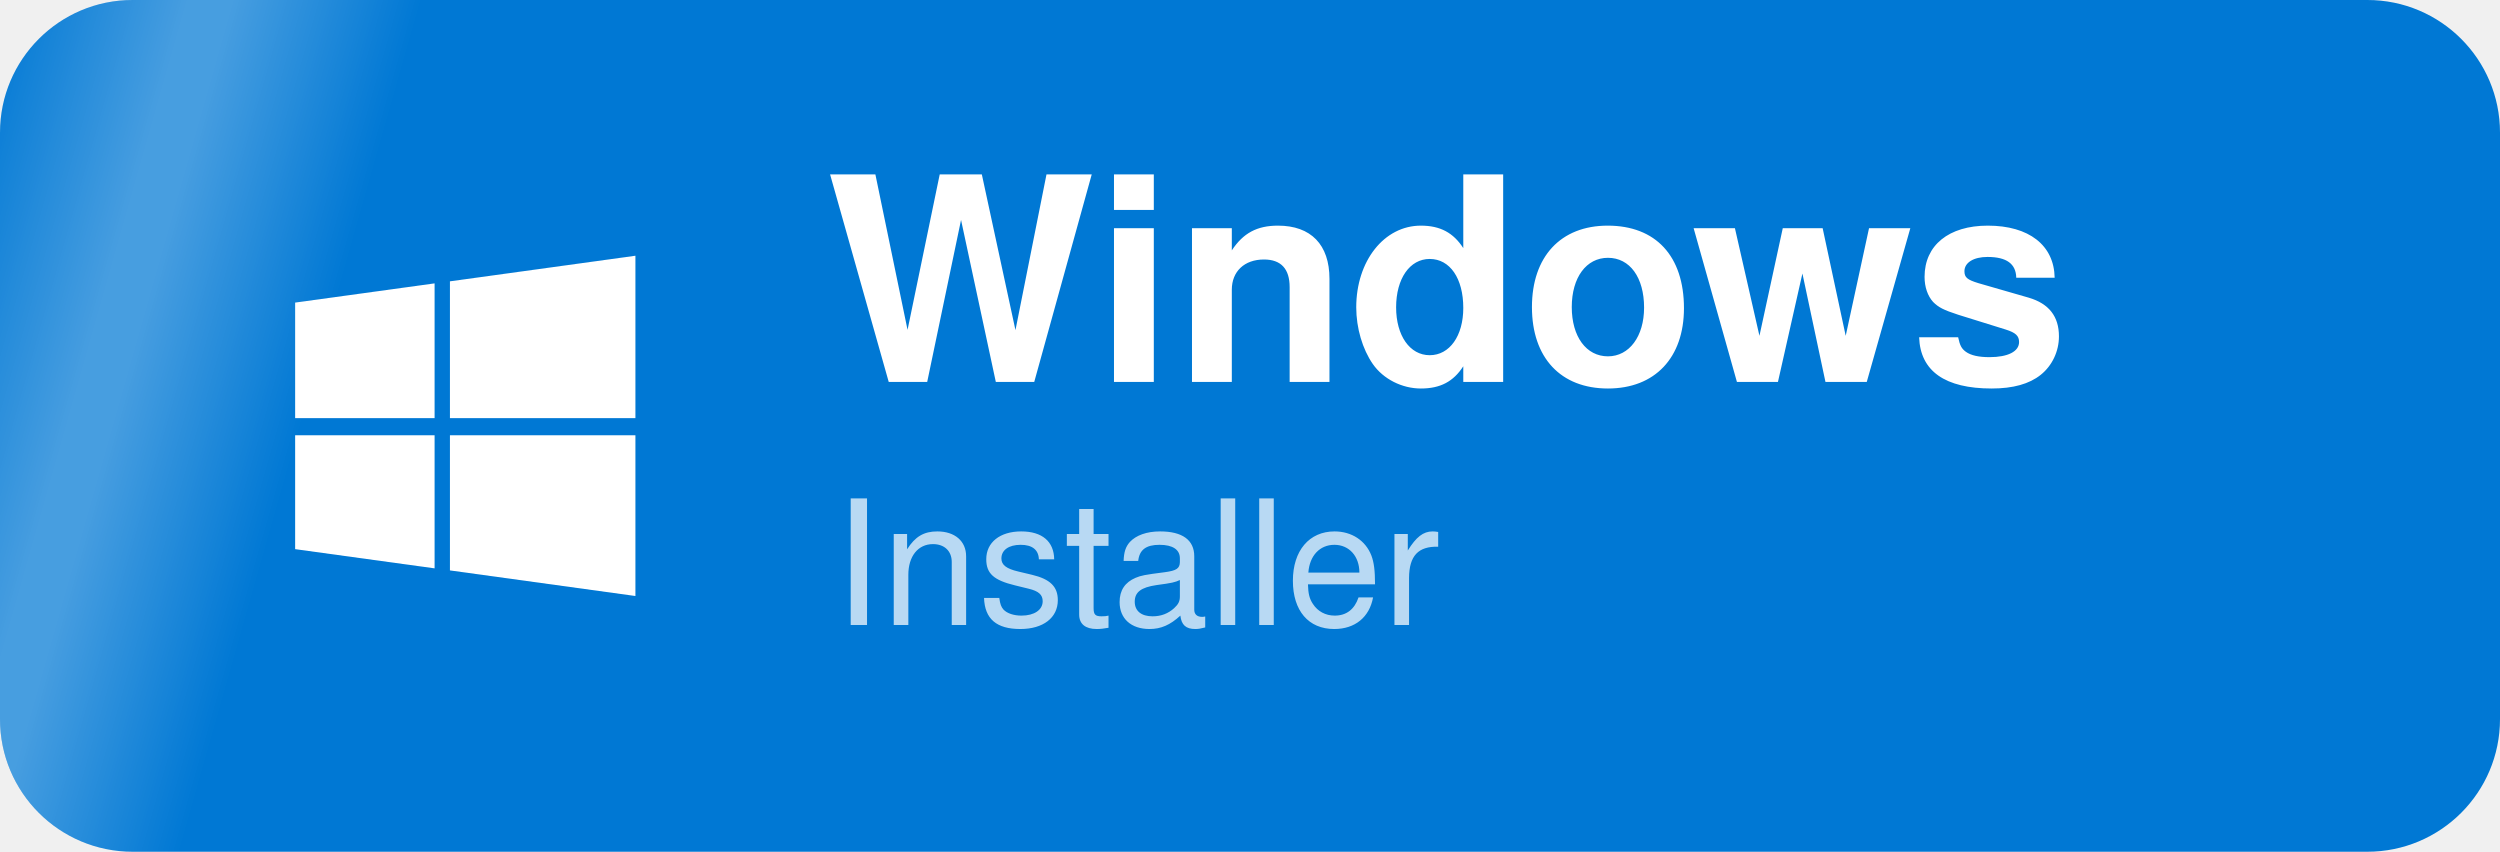
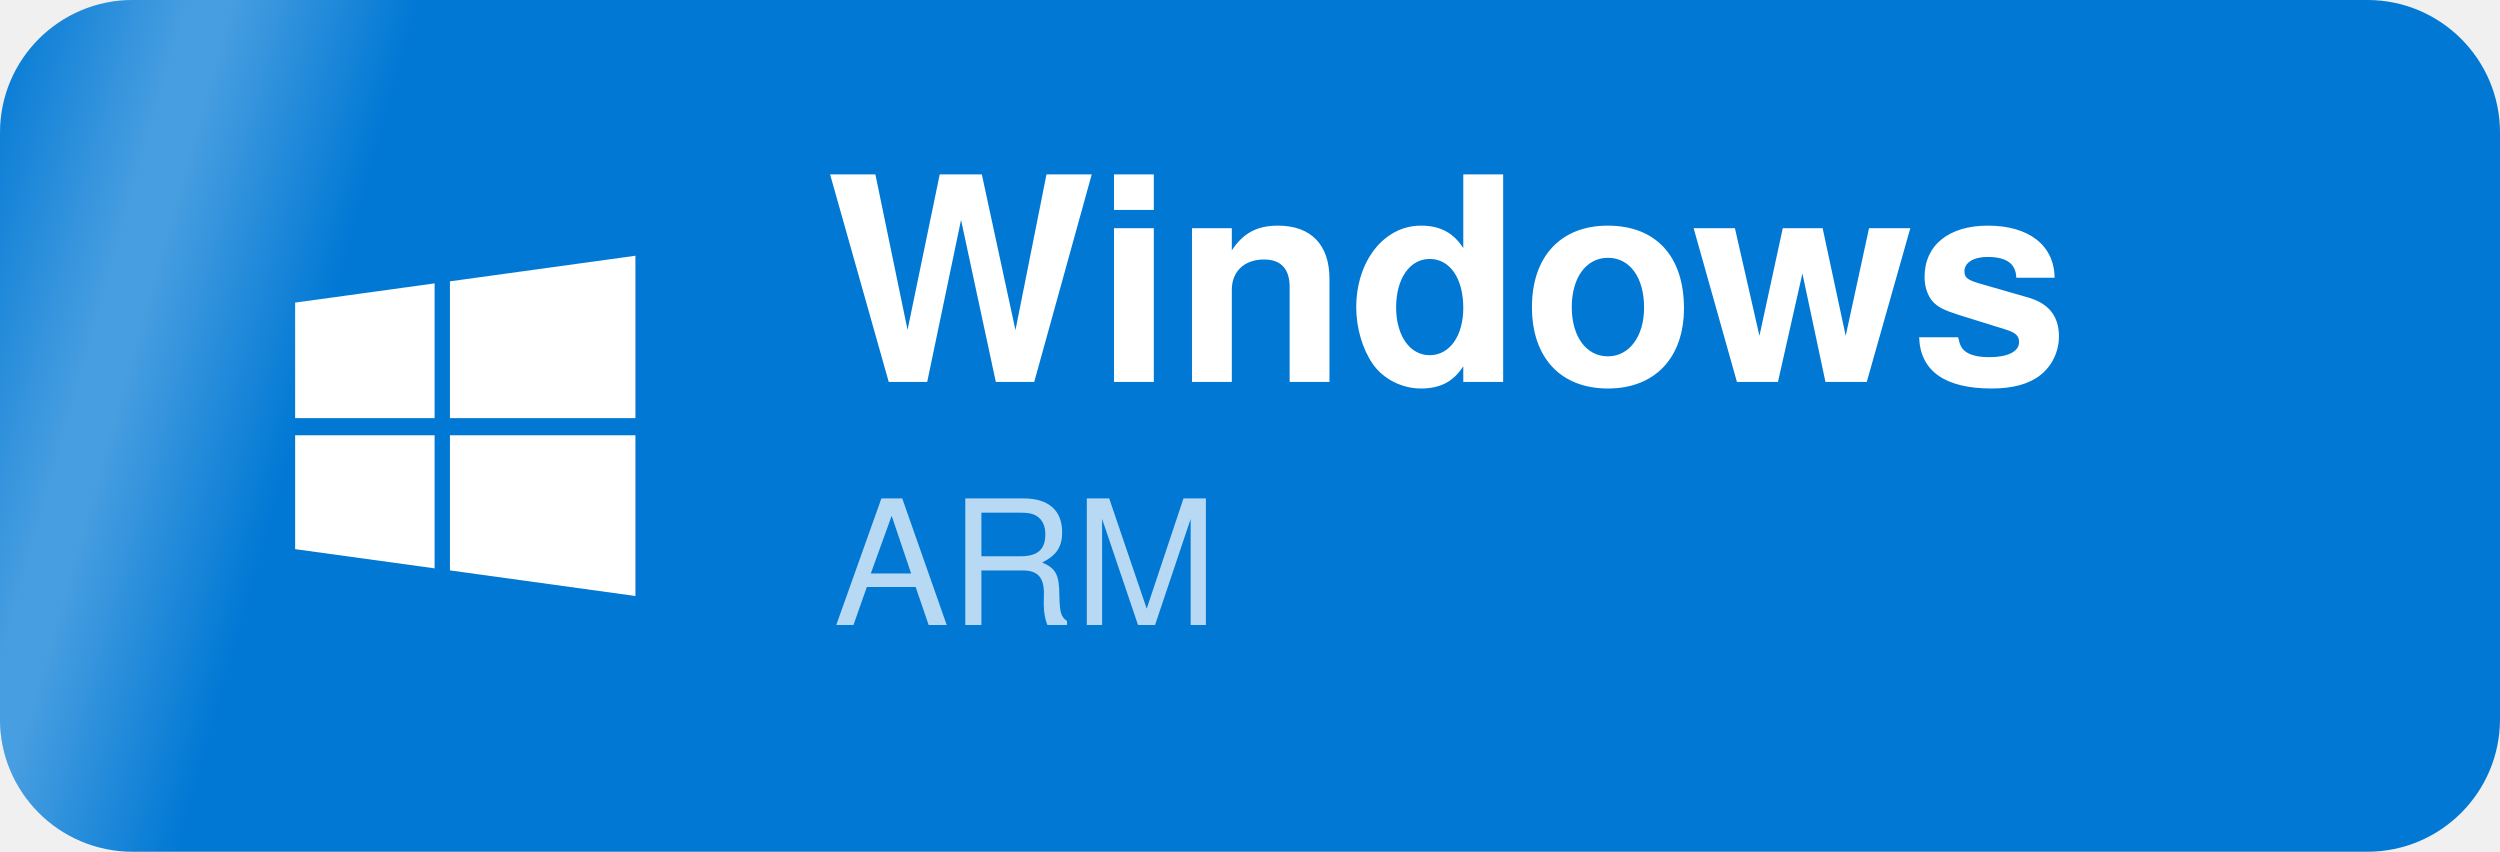
- <svg xmlns="http://www.w3.org/2000/svg" viewBox="0 0 720.0 245.3" width="720.0" height="245.3" role="img" aria-label="Download the Windows installer">
+ <svg xmlns="http://www.w3.org/2000/svg" viewBox="0 0 720.0 245.3" width="720.0" height="245.3" role="img" aria-label="Download for Windows on ARM">
  <defs>
    <clipPath id="edge">
      <rect x="0" y="0" width="720.0" height="245.3" rx="38.2" ry="38.2" />
    </clipPath>
    <linearGradient id="sheen" x1="0" y1="0" x2="1" y2="0">
      <stop offset="0" stop-color="#fff" stop-opacity="0" />
      <stop offset="0.45" stop-color="#fff" stop-opacity="0.28" />
      <stop offset="0.55" stop-color="#fff" stop-opacity="0.28" />
      <stop offset="1" stop-color="#fff" stop-opacity="0" />
    </linearGradient>
  </defs>
  <style>
    @keyframes pass {
      0%       { transform: translateX(-226.6px); }
      12.89%   { transform: translateX(946.6px); }
      100%     { transform: translateX(946.6px); }
    }
-     .band { animation: pass 9.861s linear 2.078s infinite backwards; }
+     .band { animation: pass 9.861s linear 3.743s infinite backwards; }
    @media (prefers-reduced-motion: reduce) {
      .band { animation: none; opacity: 0; }
    }
  </style>
  <rect width="720.0" height="245.3" rx="38.2" ry="38.2" fill="#0078d4" />
  <g transform="translate(85.0 66.65) scale(0.21875)" fill="#ffffff">
    <path d="M0 93.7l183.6-25.3v177.4H0V93.7zm0 324.6l183.6 25.3V268.4H0v149.9zm203.8 28L448 480V268.4H203.8v177.9zm0-380.6v180.1H448V32L203.8 65.7z" />
  </g>
  <text x="238" y="110" font-family="-apple-system, BlinkMacSystemFont, 'Segoe UI', Helvetica, Arial, sans-serif" font-size="82" font-weight="700" fill="#ffffff">Windows</text>
-   <text x="240" y="180" font-family="-apple-system, BlinkMacSystemFont, 'Segoe UI', Helvetica, Arial, sans-serif" font-size="50" font-weight="400" fill="#ffffff" fill-opacity="0.72">Installer</text>
+   <text x="240" y="180" font-family="-apple-system, BlinkMacSystemFont, 'Segoe UI', Helvetica, Arial, sans-serif" font-size="50" font-weight="400" fill="#ffffff" fill-opacity="0.72">ARM</text>
  <g clip-path="url(#edge)">
    <g class="band">
      <rect x="0" y="-60" width="121.8" height="365.3" fill="url(#sheen)" transform="skewX(-16)" />
    </g>
  </g>
</svg>
